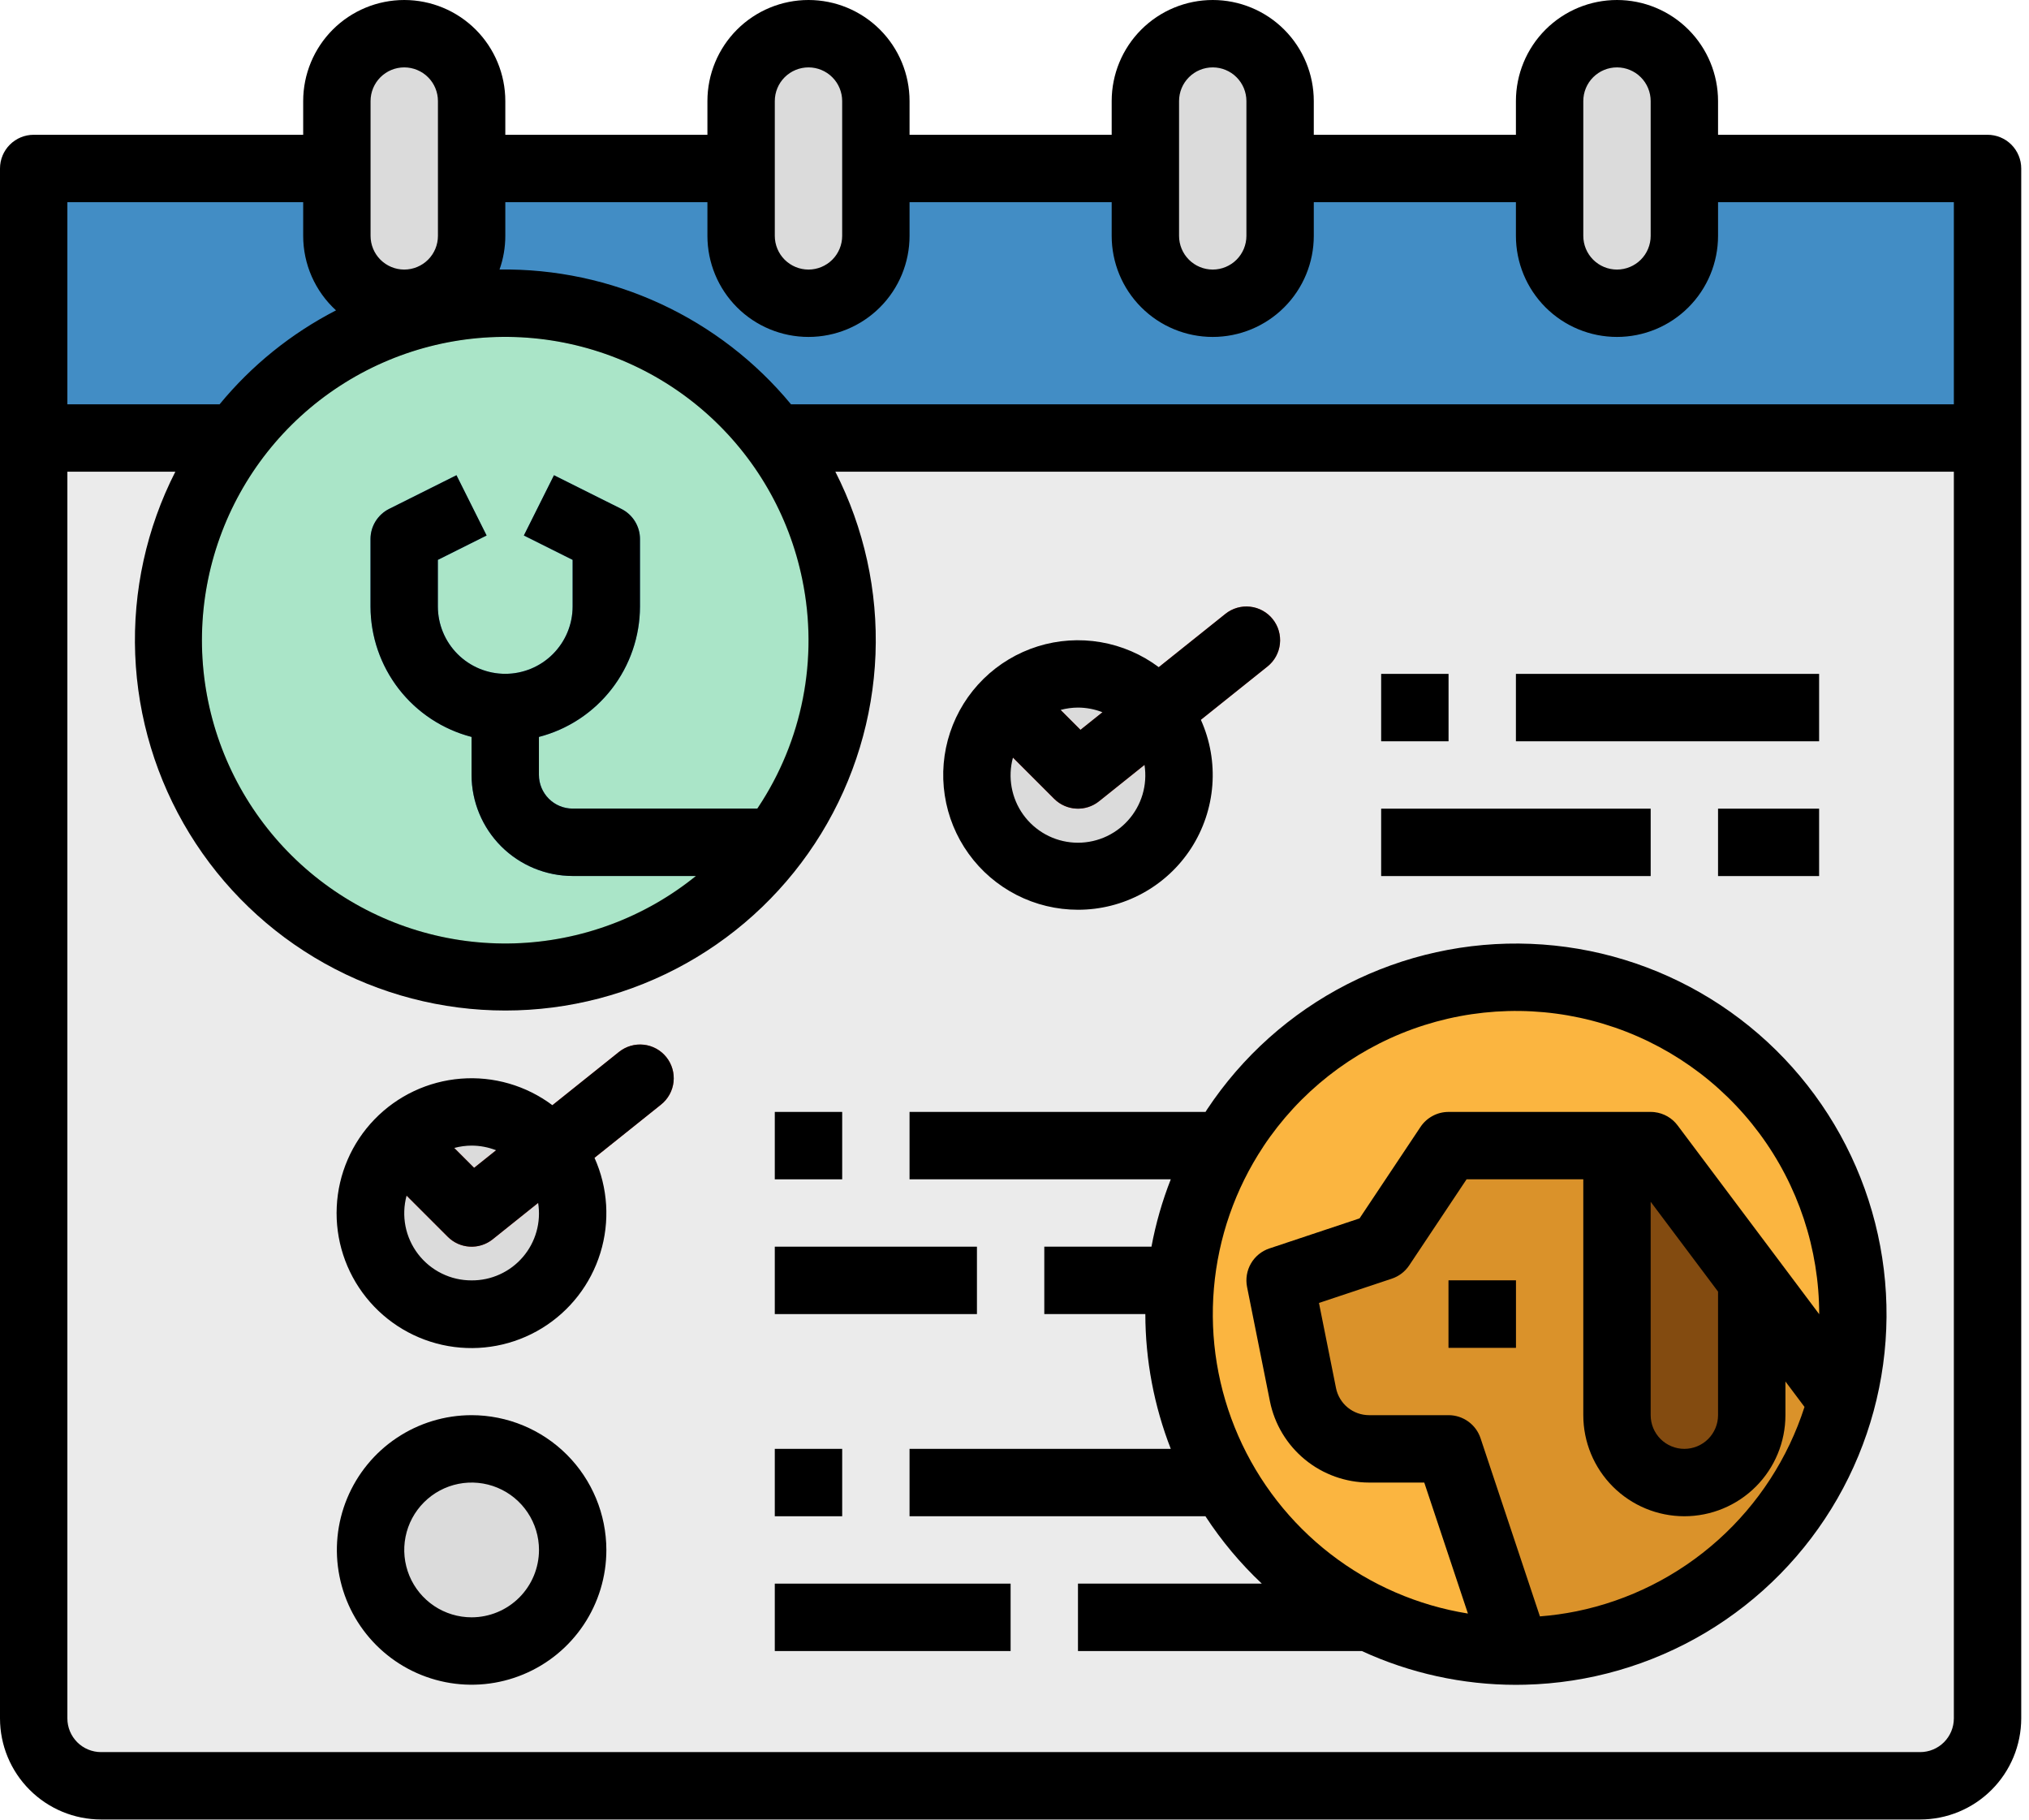
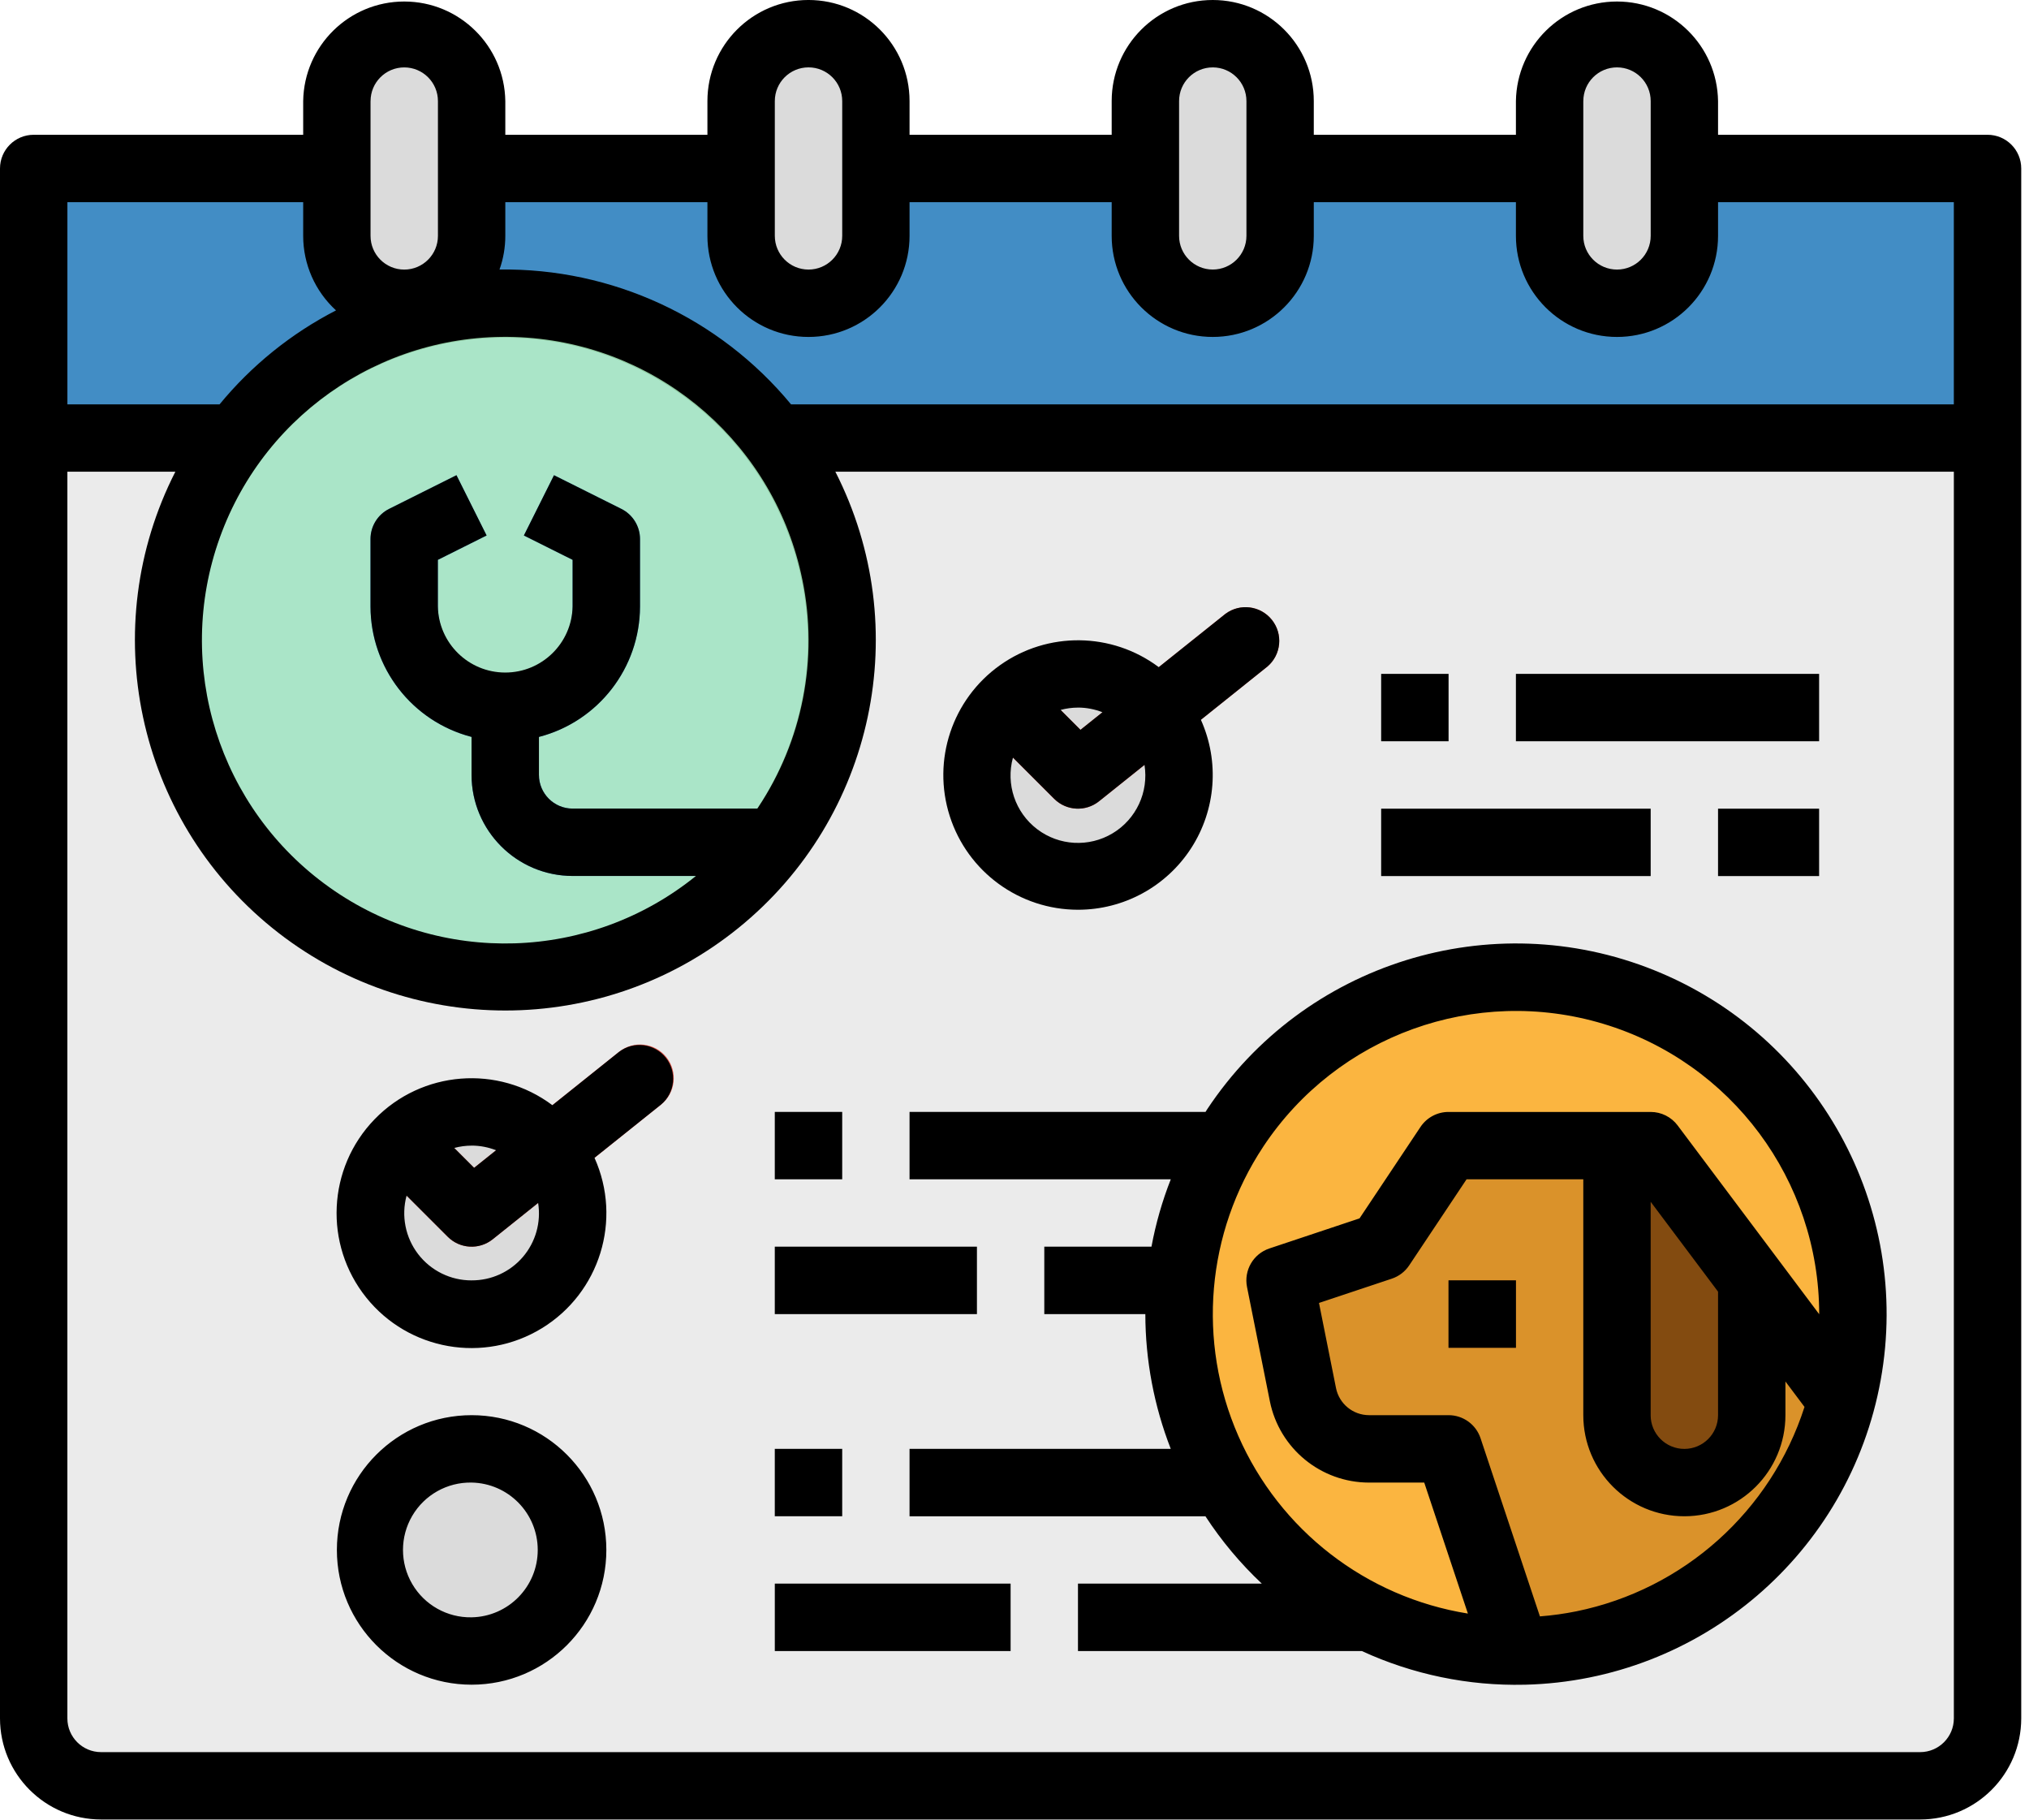
- <svg xmlns="http://www.w3.org/2000/svg" width="87" height="78" viewBox="0 0 87 78" fill="none">
-   <path d="M1.444 7.222H85.222V73.667C85.222 74.433 84.918 75.168 84.376 75.709C83.834 76.251 83.1 76.555 82.333 76.555H4.333C3.567 76.555 2.832 76.251 2.291 75.709C1.749 75.168 1.444 74.433 1.444 73.667V7.222Z" fill="#EBEBEB" />
-   <path d="M1.444 7.222H85.222V18.778H1.444V7.222Z" fill="#428DC5" />
-   <path d="M34.174 34.663C33.566 35.714 32.83 36.684 31.982 37.552C29.41 40.178 25.935 41.726 22.263 41.88C18.59 42.034 14.998 40.783 12.215 38.382C9.432 35.981 7.669 32.609 7.285 28.954C6.9 25.299 7.922 21.635 10.144 18.707C12.366 15.779 15.619 13.807 19.243 13.193C22.867 12.58 26.589 13.37 29.65 15.403C32.712 17.436 34.884 20.559 35.725 24.138C36.565 27.716 36.01 31.48 34.174 34.663Z" fill="#8DC79D" />
-   <path d="M32.919 33.939C32.372 34.884 31.71 35.757 30.947 36.538C28.634 38.9 25.507 40.293 22.203 40.432C18.899 40.57 15.667 39.445 13.163 37.285C10.66 35.124 9.074 32.091 8.727 28.803C8.381 25.514 9.301 22.217 11.3 19.583C13.299 16.949 16.226 15.175 19.486 14.623C22.747 14.07 26.095 14.781 28.849 16.61C31.604 18.44 33.559 21.25 34.315 24.469C35.071 27.688 34.572 31.074 32.919 33.939H32.919Z" fill="#AAE5C8" />
-   <path d="M34.174 34.663C33.566 35.714 32.83 36.684 31.982 37.552H24.552C23.403 37.551 22.302 37.094 21.489 36.282C20.677 35.469 20.22 34.368 20.219 33.219V30.33H23.108V33.219C23.108 33.602 23.26 33.969 23.531 34.24C23.802 34.511 24.169 34.663 24.552 34.663H34.174Z" fill="#428DC5" />
-   <path d="M20.222 56.333C22.616 56.333 24.556 54.393 24.556 52C24.556 49.607 22.616 47.667 20.222 47.667C17.829 47.667 15.889 49.607 15.889 52C15.889 54.393 17.829 56.333 20.222 56.333Z" fill="#DBDBDB" />
-   <path d="M20.222 70.778C22.616 70.778 24.556 68.838 24.556 66.444C24.556 64.051 22.616 62.111 20.222 62.111C17.829 62.111 15.889 64.051 15.889 66.444C15.889 68.838 17.829 70.778 20.222 70.778Z" fill="#DBDBDB" />
-   <path d="M20.222 53.444C20.032 53.445 19.844 53.407 19.669 53.335C19.494 53.262 19.334 53.156 19.2 53.021L16.311 50.133C16.041 49.862 15.888 49.494 15.888 49.111C15.888 48.728 16.041 48.361 16.311 48.09C16.582 47.819 16.95 47.667 17.333 47.667C17.716 47.667 18.083 47.819 18.354 48.09L20.329 50.064L26.542 45.094C26.841 44.855 27.223 44.744 27.604 44.786C27.984 44.828 28.333 45.02 28.572 45.319C28.812 45.619 28.922 46.001 28.88 46.381C28.838 46.762 28.646 47.111 28.347 47.35L21.125 53.128C20.869 53.333 20.55 53.445 20.222 53.444Z" fill="#DC4D41" />
-   <path d="M33.222 47.667H36.111V50.556H33.222V47.667Z" fill="#DBDBDB" />
-   <path d="M39 47.667H54.889V50.556H39V47.667Z" fill="#DBDBDB" />
-   <path d="M33.222 53.444H41.889V56.333H33.222V53.444Z" fill="#DBDBDB" />
-   <path d="M44.778 53.444H53.444V56.333H44.778V53.444Z" fill="#DBDBDB" />
-   <path d="M46.222 37.556C48.615 37.556 50.556 35.615 50.556 33.222C50.556 30.829 48.615 28.889 46.222 28.889C43.829 28.889 41.889 30.829 41.889 33.222C41.889 35.615 43.829 37.556 46.222 37.556Z" fill="#DBDBDB" />
-   <path d="M46.222 34.667C46.032 34.667 45.844 34.63 45.669 34.557C45.494 34.484 45.334 34.378 45.2 34.244L42.312 31.355C42.041 31.084 41.888 30.716 41.888 30.333C41.888 29.95 42.041 29.583 42.312 29.312C42.582 29.041 42.95 28.889 43.333 28.889C43.716 28.889 44.083 29.041 44.354 29.312L46.329 31.287L52.542 26.317C52.841 26.077 53.223 25.966 53.604 26.009C53.984 26.051 54.333 26.242 54.572 26.542C54.812 26.841 54.922 27.223 54.88 27.604C54.838 27.985 54.646 28.333 54.347 28.572L47.125 34.35C46.869 34.555 46.55 34.667 46.222 34.667Z" fill="#DC4D41" />
-   <path d="M59.222 28.889H62.111V31.778H59.222V28.889Z" fill="#DBDBDB" />
-   <path d="M65 28.889H78V31.778H65V28.889Z" fill="#DBDBDB" />
-   <path d="M59.222 34.667H70.778V37.556H59.222V34.667Z" fill="#DBDBDB" />
-   <path d="M73.667 34.667H78V37.556H73.667V34.667Z" fill="#DBDBDB" />
-   <path d="M33.222 62.111H36.111V65H33.222V62.111Z" fill="#DBDBDB" />
-   <path d="M39 62.111H54.889V65H39V62.111Z" fill="#DBDBDB" />
-   <path d="M33.222 67.889H43.333V70.778H33.222V67.889Z" fill="#DBDBDB" />
-   <path d="M46.222 67.889H65V70.778H46.222V67.889Z" fill="#DBDBDB" />
-   <path d="M37.556 4.333C37.556 2.738 36.262 1.444 34.667 1.444C33.071 1.444 31.778 2.738 31.778 4.333V10.111C31.778 11.707 33.071 13 34.667 13C36.262 13 37.556 11.707 37.556 10.111V4.333Z" fill="#DBDBDB" />
-   <path d="M20.222 4.333C20.222 2.738 18.929 1.444 17.333 1.444C15.738 1.444 14.444 2.738 14.444 4.333V10.111C14.444 11.707 15.738 13 17.333 13C18.929 13 20.222 11.707 20.222 10.111V4.333Z" fill="#DBDBDB" />
-   <path d="M54.889 4.333C54.889 2.738 53.596 1.444 52 1.444C50.404 1.444 49.111 2.738 49.111 4.333V10.111C49.111 11.707 50.404 13 52 13C53.596 13 54.889 11.707 54.889 10.111V4.333Z" fill="#DBDBDB" />
-   <path d="M72.222 4.333C72.222 2.738 70.929 1.444 69.333 1.444C67.738 1.444 66.445 2.738 66.445 4.333V10.111C66.445 11.707 67.738 13 69.333 13C70.929 13 72.222 11.707 72.222 10.111V4.333Z" fill="#DBDBDB" />
-   <path d="M78.97 60.033C78.065 63.462 75.93 66.438 72.973 68.395C70.016 70.353 66.443 71.154 62.933 70.648C59.423 70.141 56.222 68.362 53.939 65.649C51.656 62.935 50.45 59.477 50.551 55.932C50.653 52.387 52.054 49.004 54.488 46.425C56.922 43.846 60.22 42.252 63.753 41.947C67.286 41.642 70.808 42.646 73.648 44.769C76.489 46.892 78.45 49.986 79.157 53.461C79.601 55.637 79.537 57.886 78.97 60.033Z" fill="#FBB540" />
-   <path d="M78.97 60.033C78.166 63.049 76.41 65.724 73.963 67.66C71.515 69.597 68.508 70.69 65.388 70.778H65L62.111 62.111H58.702C58.034 62.112 57.387 61.88 56.87 61.457C56.354 61.034 56 60.444 55.869 59.789L54.889 54.889L59.222 53.444L62.111 49.111H70.778L78.97 60.033Z" fill="#DA922A" />
-   <path d="M75.111 54.889V60.667C75.111 61.433 74.807 62.168 74.265 62.709C73.723 63.251 72.988 63.556 72.222 63.556C71.456 63.556 70.721 63.251 70.18 62.709C69.638 62.168 69.333 61.433 69.333 60.667V49.111H70.778L75.111 54.889Z" fill="#834B10" />
-   <path d="M62.111 54.889H65V57.778H62.111V54.889Z" fill="#834B10" />
-   <path d="M21.664 31.775C20.132 31.773 18.663 31.164 17.58 30.081C16.497 28.997 15.888 27.529 15.886 25.997V23.108C15.886 22.84 15.961 22.577 16.102 22.349C16.243 22.121 16.445 21.936 16.684 21.816L19.573 20.372L20.865 22.956L18.775 24.001V25.997C18.775 26.763 19.079 27.498 19.621 28.04C20.163 28.582 20.898 28.886 21.664 28.886C22.43 28.886 23.165 28.582 23.706 28.04C24.248 27.498 24.553 26.763 24.553 25.997V24.001L22.462 22.956L23.754 20.372L26.643 21.816C26.883 21.936 27.085 22.121 27.226 22.349C27.367 22.577 27.442 22.84 27.442 23.108V25.997C27.44 27.529 26.831 28.997 25.747 30.081C24.664 31.164 23.196 31.773 21.664 31.775Z" fill="#4799CF" />
-   <path d="M85.222 5.778H73.667V4.333C73.667 3.184 73.21 2.082 72.397 1.269C71.585 0.457 70.483 0 69.333 0C68.184 0 67.082 0.457 66.269 1.269C65.457 2.082 65 3.184 65 4.333V5.778H56.333V4.333C56.333 3.184 55.877 2.082 55.064 1.269C54.252 0.457 53.149 0 52 0C50.851 0 49.748 0.457 48.936 1.269C48.123 2.082 47.667 3.184 47.667 4.333V5.778H39V4.333C39 3.184 38.544 2.082 37.731 1.269C36.918 0.457 35.816 0 34.667 0C33.517 0 32.415 0.457 31.602 1.269C30.79 2.082 30.333 3.184 30.333 4.333V5.778H21.667V4.333C21.667 3.184 21.21 2.082 20.398 1.269C19.585 0.457 18.483 0 17.333 0C16.184 0 15.082 0.457 14.269 1.269C13.457 2.082 13 3.184 13 4.333V5.778H1.444C1.061 5.778 0.694 5.93 0.423 6.201C0.152 6.472 0 6.839 0 7.222V73.667C0.001 74.816 0.458 75.917 1.271 76.729C2.083 77.542 3.184 77.999 4.333 78H82.333C83.482 77.999 84.584 77.542 85.396 76.729C86.208 75.917 86.665 74.816 86.667 73.667V7.222C86.667 6.839 86.514 6.472 86.244 6.201C85.973 5.93 85.605 5.778 85.222 5.778ZM67.889 4.333C67.889 3.95 68.041 3.583 68.312 3.312C68.583 3.041 68.95 2.889 69.333 2.889C69.716 2.889 70.084 3.041 70.355 3.312C70.626 3.583 70.778 3.95 70.778 4.333V10.111C70.778 10.494 70.626 10.862 70.355 11.133C70.084 11.403 69.716 11.556 69.333 11.556C68.95 11.556 68.583 11.403 68.312 11.133C68.041 10.862 67.889 10.494 67.889 10.111V4.333ZM50.556 4.333C50.556 3.95 50.708 3.583 50.979 3.312C51.249 3.041 51.617 2.889 52 2.889C52.383 2.889 52.751 3.041 53.021 3.312C53.292 3.583 53.444 3.95 53.444 4.333V10.111C53.444 10.494 53.292 10.862 53.021 11.133C52.751 11.403 52.383 11.556 52 11.556C51.617 11.556 51.249 11.403 50.979 11.133C50.708 10.862 50.556 10.494 50.556 10.111V4.333ZM33.222 4.333C33.222 3.95 33.374 3.583 33.645 3.312C33.916 3.041 34.284 2.889 34.667 2.889C35.05 2.889 35.417 3.041 35.688 3.312C35.959 3.583 36.111 3.95 36.111 4.333V10.111C36.111 10.494 35.959 10.862 35.688 11.133C35.417 11.403 35.05 11.556 34.667 11.556C34.284 11.556 33.916 11.403 33.645 11.133C33.374 10.862 33.222 10.494 33.222 10.111V4.333ZM34.404 24.854C34.748 26.527 34.758 28.251 34.431 29.927C34.105 31.604 33.449 33.199 32.502 34.62C32.492 34.635 32.481 34.649 32.472 34.664H24.553C24.17 34.663 23.803 34.511 23.532 34.24C23.261 33.969 23.109 33.602 23.108 33.219V31.592C24.348 31.27 25.445 30.547 26.23 29.534C27.014 28.522 27.44 27.278 27.442 25.997V23.108C27.442 22.84 27.367 22.577 27.226 22.349C27.085 22.121 26.883 21.936 26.643 21.816L23.754 20.372L22.462 22.956L24.553 24.001V25.997C24.553 26.763 24.248 27.498 23.706 28.04C23.165 28.582 22.43 28.886 21.664 28.886C20.898 28.886 20.163 28.582 19.621 28.04C19.079 27.498 18.775 26.763 18.775 25.997V24.001L20.865 22.956L19.573 20.372L16.684 21.816C16.445 21.936 16.243 22.121 16.102 22.349C15.961 22.577 15.886 22.84 15.886 23.108V25.997C15.888 27.278 16.314 28.522 17.098 29.534C17.882 30.546 18.98 31.27 20.219 31.592V33.219C20.221 34.368 20.678 35.47 21.49 36.282C22.302 37.094 23.404 37.551 24.553 37.553H29.841C27.635 39.338 24.905 40.352 22.069 40.441C19.232 40.53 16.444 39.688 14.131 38.044C11.817 36.401 10.105 34.045 9.255 31.338C8.406 28.63 8.465 25.719 9.425 23.048C10.384 20.377 12.191 18.094 14.57 16.546C16.949 14.998 19.769 14.271 22.599 14.476C25.43 14.681 28.116 15.806 30.247 17.679C32.378 19.553 33.838 22.073 34.404 24.854ZM15.889 4.333C15.889 3.95 16.041 3.583 16.312 3.312C16.583 3.041 16.95 2.889 17.333 2.889C17.716 2.889 18.084 3.041 18.355 3.312C18.626 3.583 18.778 3.95 18.778 4.333V10.111C18.778 10.494 18.626 10.862 18.355 11.133C18.084 11.403 17.716 11.556 17.333 11.556C16.95 11.556 16.583 11.403 16.312 11.133C16.041 10.862 15.889 10.494 15.889 10.111V4.333ZM2.889 8.667H13V10.111C13 10.712 13.125 11.306 13.367 11.856C13.61 12.406 13.964 12.9 14.408 13.305C12.487 14.293 10.788 15.664 9.415 17.333H2.889V8.667ZM83.778 73.667C83.777 74.05 83.625 74.417 83.354 74.688C83.083 74.958 82.716 75.111 82.333 75.111H4.333C3.95 75.111 3.583 74.958 3.312 74.688C3.042 74.417 2.889 74.05 2.889 73.667V20.222H7.518C6.284 22.644 5.691 25.341 5.797 28.057C5.904 30.773 6.705 33.416 8.125 35.734C9.545 38.051 11.535 39.966 13.907 41.294C16.278 42.622 18.951 43.32 21.669 43.32C24.386 43.32 27.059 42.622 29.43 41.294C31.802 39.966 33.792 38.051 35.212 35.734C36.632 33.416 37.433 30.773 37.54 28.057C37.646 25.341 37.053 22.644 35.819 20.222H83.778V73.667ZM83.778 17.333H33.918C32.4 15.497 30.488 14.024 28.325 13.024C26.162 12.024 23.802 11.521 21.419 11.554C21.583 11.091 21.667 10.603 21.667 10.111V8.667H30.333V10.111C30.333 11.26 30.79 12.363 31.602 13.175C32.415 13.988 33.517 14.444 34.667 14.444C35.816 14.444 36.918 13.988 37.731 13.175C38.544 12.363 39 11.26 39 10.111V8.667H47.667V10.111C47.667 11.26 48.123 12.363 48.936 13.175C49.748 13.988 50.851 14.444 52 14.444C53.149 14.444 54.252 13.988 55.064 13.175C55.877 12.363 56.333 11.26 56.333 10.111V8.667H65V10.111C65 11.26 65.457 12.363 66.269 13.175C67.082 13.988 68.184 14.444 69.333 14.444C70.483 14.444 71.585 13.988 72.397 13.175C73.21 12.363 73.667 11.26 73.667 10.111V8.667H83.778V17.333Z" fill="black" />
-   <path d="M49.373 53.444H44.778V56.333H49.11C49.113 58.31 49.483 60.269 50.201 62.111H39V65H51.687C52.376 66.056 53.187 67.025 54.105 67.889H46.222V70.778H58.392C60.464 71.732 62.717 72.226 64.998 72.227C65.121 72.227 65.244 72.225 65.367 72.222H65.388C68.119 72.156 70.786 71.387 73.133 69.989C75.479 68.591 77.426 66.612 78.785 64.243C80.144 61.874 80.869 59.194 80.891 56.463C80.912 53.732 80.229 51.041 78.908 48.651C77.586 46.261 75.671 44.251 73.347 42.817C71.022 41.382 68.368 40.571 65.638 40.462C62.909 40.352 60.198 40.949 57.767 42.192C55.335 43.436 53.265 45.286 51.756 47.562C51.734 47.597 51.714 47.632 51.691 47.667H39V50.556H50.201C49.834 51.49 49.556 52.457 49.373 53.444ZM67.591 69.076C67.075 69.18 66.553 69.252 66.029 69.293L63.483 61.654C63.387 61.366 63.203 61.116 62.956 60.939C62.71 60.762 62.414 60.666 62.111 60.667H58.702C58.368 60.666 58.045 60.55 57.787 60.339C57.529 60.127 57.352 59.833 57.286 59.506L56.555 55.856L59.679 54.815C59.984 54.713 60.246 54.513 60.424 54.246L62.884 50.556H67.889V60.667C67.889 61.816 68.345 62.918 69.158 63.731C69.971 64.543 71.073 65 72.222 65C73.371 65 74.474 64.543 75.286 63.731C76.099 62.918 76.556 61.816 76.556 60.667V59.222L77.374 60.313C76.667 62.511 75.389 64.48 73.669 66.02C71.95 67.56 69.852 68.615 67.591 69.076H67.591ZM70.778 60.667V51.519L70.813 51.565L73.667 55.37V60.667C73.667 61.05 73.514 61.417 73.244 61.688C72.973 61.959 72.605 62.111 72.222 62.111C71.839 62.111 71.472 61.959 71.201 61.688C70.93 61.417 70.778 61.05 70.778 60.667ZM54.164 49.158C55.708 46.829 57.959 45.06 60.587 44.111C63.214 43.163 66.077 43.085 68.752 43.891C71.426 44.696 73.77 46.342 75.437 48.584C77.103 50.825 78.003 53.544 78.004 56.338L71.933 48.245C71.816 48.088 71.668 47.957 71.498 47.859C71.329 47.762 71.141 47.7 70.947 47.677C70.891 47.67 70.834 47.667 70.778 47.667H62.111C61.873 47.667 61.639 47.725 61.43 47.838C61.22 47.95 61.041 48.112 60.909 48.31L58.295 52.231L54.431 53.519C54.097 53.63 53.816 53.859 53.639 54.164C53.462 54.468 53.403 54.827 53.472 55.172L54.452 60.071C54.65 61.053 55.181 61.936 55.956 62.571C56.73 63.206 57.701 63.554 58.702 63.556H61.07L62.942 69.171C60.795 68.826 58.769 67.949 57.049 66.619C55.329 65.289 53.971 63.549 53.097 61.557C52.224 59.566 51.864 57.388 52.051 55.222C52.237 53.056 52.964 50.971 54.165 49.159L54.164 49.158Z" fill="black" />
-   <path d="M20.222 60.667C19.079 60.667 17.962 61.006 17.012 61.641C16.062 62.275 15.322 63.178 14.884 64.234C14.447 65.289 14.332 66.451 14.556 67.572C14.778 68.692 15.329 69.722 16.137 70.53C16.945 71.338 17.974 71.888 19.095 72.111C20.216 72.334 21.378 72.22 22.433 71.782C23.489 71.345 24.391 70.605 25.026 69.654C25.661 68.704 26 67.587 26 66.445C25.998 64.913 25.389 63.444 24.306 62.361C23.223 61.278 21.754 60.669 20.222 60.667ZM20.222 69.333C19.651 69.333 19.092 69.164 18.617 68.847C18.142 68.529 17.772 68.078 17.553 67.55C17.335 67.022 17.277 66.441 17.389 65.881C17.5 65.321 17.776 64.806 18.18 64.402C18.584 63.998 19.098 63.723 19.659 63.611C20.219 63.5 20.8 63.557 21.328 63.776C21.856 63.994 22.307 64.365 22.624 64.84C22.942 65.315 23.111 65.873 23.111 66.445C23.11 67.21 22.806 67.945 22.264 68.486C21.722 69.028 20.988 69.332 20.222 69.333Z" fill="black" />
-   <path d="M26.542 45.094L23.686 47.379C22.559 46.534 21.163 46.13 19.76 46.241C18.357 46.352 17.042 46.971 16.062 47.982C15.082 48.993 14.505 50.327 14.439 51.733C14.372 53.14 14.821 54.522 15.701 55.621C16.581 56.72 17.831 57.461 19.218 57.704C20.605 57.947 22.033 57.676 23.234 56.941C24.435 56.207 25.327 55.059 25.742 53.714C26.158 52.369 26.069 50.918 25.491 49.634L28.347 47.35C28.646 47.111 28.838 46.762 28.88 46.381C28.922 46.001 28.812 45.619 28.572 45.319C28.333 45.02 27.984 44.828 27.604 44.786C27.223 44.744 26.841 44.855 26.542 45.094ZM20.222 49.111C20.581 49.112 20.937 49.179 21.271 49.311L20.329 50.064L19.477 49.212C19.72 49.146 19.97 49.112 20.222 49.111ZM20.222 54.889C19.779 54.891 19.341 54.79 18.943 54.594C18.545 54.399 18.198 54.114 17.928 53.763C17.658 53.411 17.473 53.002 17.387 52.567C17.302 52.132 17.318 51.683 17.434 51.255L19.201 53.021C19.452 53.273 19.787 53.422 20.142 53.442C20.497 53.462 20.847 53.35 21.124 53.128L23.074 51.567C23.14 51.979 23.116 52.4 23.002 52.801C22.889 53.202 22.69 53.573 22.418 53.889C22.147 54.205 21.81 54.459 21.43 54.631C21.051 54.804 20.639 54.892 20.222 54.889Z" fill="black" />
-   <path d="M62.111 54.889H65V57.778H62.111V54.889Z" fill="black" />
-   <path d="M33.222 47.667H36.111V50.556H33.222V47.667Z" fill="black" />
-   <path d="M33.222 53.444H41.889V56.333H33.222V53.444Z" fill="black" />
-   <path d="M46.222 39C47.187 39.001 48.136 38.76 48.983 38.299C49.831 37.838 50.55 37.173 51.074 36.363C51.597 35.553 51.91 34.625 51.983 33.663C52.056 32.701 51.887 31.736 51.491 30.857L54.347 28.572C54.646 28.333 54.838 27.985 54.88 27.604C54.922 27.223 54.812 26.841 54.572 26.542C54.454 26.393 54.307 26.27 54.141 26.179C53.975 26.087 53.792 26.029 53.604 26.009C53.223 25.966 52.841 26.077 52.542 26.317L49.686 28.601C48.953 28.052 48.101 27.685 47.199 27.53C46.297 27.375 45.37 27.436 44.497 27.709C43.623 27.983 42.827 28.459 42.173 29.101C41.52 29.742 41.029 30.529 40.739 31.398C40.45 32.266 40.371 33.191 40.51 34.096C40.648 35.001 40.999 35.86 41.535 36.602C42.07 37.345 42.775 37.949 43.59 38.366C44.404 38.783 45.307 39 46.222 39ZM46.222 30.333C46.581 30.334 46.937 30.402 47.271 30.533L46.329 31.287L45.477 30.434C45.72 30.368 45.97 30.334 46.222 30.333ZM43.434 32.477L45.201 34.244C45.452 34.495 45.787 34.645 46.142 34.664C46.497 34.684 46.847 34.572 47.124 34.35L49.074 32.79C49.141 33.215 49.112 33.65 48.989 34.063C48.866 34.476 48.652 34.856 48.363 35.175C48.074 35.495 47.718 35.746 47.319 35.91C46.921 36.073 46.491 36.146 46.061 36.122C45.631 36.098 45.211 35.979 44.834 35.772C44.456 35.565 44.129 35.276 43.877 34.927C43.625 34.578 43.455 34.176 43.378 33.752C43.301 33.328 43.32 32.893 43.434 32.477H43.434Z" fill="black" />
-   <path d="M59.222 28.889H62.111V31.778H59.222V28.889Z" fill="black" />
-   <path d="M65 28.889H78V31.778H65V28.889Z" fill="black" />
-   <path d="M59.222 34.667H70.778V37.556H59.222V34.667Z" fill="black" />
-   <path d="M73.667 34.667H78V37.556H73.667V34.667Z" fill="black" />
-   <path d="M33.222 62.111H36.111V65H33.222V62.111Z" fill="black" />
-   <path d="M33.222 67.889H43.333V70.778H33.222V67.889Z" fill="black" />
+ <svg xmlns="http://www.w3.org/2000/svg" width="87" height="78" fill="none">
+   <path d="M1.444 7.222h83.778v66.445a2.889 2.889 0 01-2.889 2.888h-78a2.89 2.89 0 01-2.889-2.888V7.222z" fill="#EBEBEB" />
+   <path d="M1.444 7.222h83.778v11.556H1.444V7.222z" fill="#428DC5" />
+   <path d="M34.174 34.663A14.452 14.452 0 119.139 20.22a14.452 14.452 0 0125.035 14.444z" fill="#8DC79D" />
+   <path d="M32.919 33.939a13.002 13.002 0 11-22.524-12.995 13.002 13.002 0 0122.524 12.995z" fill="#AAE5C8" />
+   <path d="M34.174 34.663a14.576 14.576 0 01-2.192 2.889h-7.43a4.338 4.338 0 01-4.333-4.333v-2.89h2.889v2.89a1.444 1.444 0 001.444 1.444h9.622z" fill="#428DC5" />
+   <path d="M20.222 56.333a4.333 4.333 0 100-8.666 4.333 4.333 0 000 8.666zM20.222 70.778a4.333 4.333 0 100-8.667 4.333 4.333 0 000 8.667z" fill="#DBDBDB" />
+   <path d="M20.222 53.444a1.442 1.442 0 01-1.022-.423l-2.889-2.889a1.444 1.444 0 112.043-2.042l1.975 1.974 6.213-4.97a1.444 1.444 0 111.805 2.256l-7.222 5.778a1.44 1.44 0 01-.903.316z" fill="#DC4D41" />
+   <path d="M33.222 47.667h2.89v2.889h-2.89v-2.89zM39 47.667h15.889v2.889H39v-2.89zM33.222 53.444h8.667v2.89h-8.667v-2.89zM44.778 53.444h8.666v2.89h-8.666v-2.89zM46.222 37.556a4.333 4.333 0 100-8.667 4.333 4.333 0 000 8.667z" fill="#DBDBDB" />
+   <path d="M46.222 34.667a1.44 1.44 0 01-1.022-.423l-2.889-2.89a1.444 1.444 0 112.043-2.042l1.975 1.975 6.213-4.97a1.445 1.445 0 011.805 2.255l-7.222 5.778a1.44 1.44 0 01-.903.317z" fill="#DC4D41" />
+   <path d="M59.222 28.889h2.89v2.889h-2.89v-2.89zM65 28.889h13v2.889H65v-2.89zM59.222 34.667h11.556v2.889H59.222v-2.89zM73.667 34.667H78v2.889h-4.333v-2.89zM33.222 62.11h2.89V65h-2.89v-2.89zM39 62.11h15.889V65H39v-2.89zM33.222 67.889h10.111v2.889h-10.11v-2.89zM46.222 67.889H65v2.889H46.222v-2.89zM37.556 4.333a2.889 2.889 0 00-5.778 0v5.778a2.889 2.889 0 105.778 0V4.333zM20.222 4.333a2.889 2.889 0 00-5.778 0v5.778a2.889 2.889 0 105.778 0V4.333zM54.889 4.333a2.889 2.889 0 00-5.778 0v5.778a2.889 2.889 0 105.778 0V4.333zM72.222 4.333a2.889 2.889 0 00-5.777 0v5.778a2.889 2.889 0 105.777 0V4.333z" fill="#DBDBDB" />
+   <path d="M78.97 60.033a14.45 14.45 0 11-27.945-7.376 14.45 14.45 0 0127.945 7.376z" fill="#FBB540" />
+   <path d="M78.97 60.033a14.476 14.476 0 01-13.582 10.745H65l-2.889-8.667h-3.409a2.887 2.887 0 01-2.833-2.322l-.98-4.9 4.333-1.445 2.89-4.333h8.666l8.192 10.922z" fill="#DA922A" />
+   <path d="M75.111 54.889v5.778a2.889 2.889 0 01-5.778 0V49.11h1.445l4.333 5.778zM62.111 54.889H65v2.889h-2.889v-2.89z" fill="#834B10" />
+   <path d="M21.664 31.775a5.784 5.784 0 01-5.778-5.778v-2.889a1.445 1.445 0 01.798-1.292l2.89-1.444 1.291 2.584L18.775 24v1.996a2.889 2.889 0 105.778 0v-1.996l-2.09-1.045 1.291-2.584 2.89 1.444a1.445 1.445 0 01.798 1.292v2.89a5.785 5.785 0 01-5.778 5.777z" fill="#4799CF" />
+   <path d="M85.222 5.778H73.667V4.333a4.334 4.334 0 00-8.667 0v1.445h-8.667V4.333a4.333 4.333 0 10-8.666 0v1.445H39V4.333a4.333 4.333 0 10-8.667 0v1.445h-8.666V4.333a4.334 4.334 0 00-8.667 0v1.445H1.444A1.444 1.444 0 000 7.222v66.445A4.338 4.338 0 004.333 78h78a4.338 4.338 0 004.334-4.333V7.222a1.444 1.444 0 00-1.445-1.444zM67.89 4.333a1.444 1.444 0 012.889 0v5.778a1.444 1.444 0 01-2.89 0V4.333zm-17.333 0a1.444 1.444 0 112.888 0v5.778a1.444 1.444 0 11-2.888 0V4.333zm-17.334 0a1.444 1.444 0 012.89 0v5.778a1.444 1.444 0 01-2.89 0V4.333zm1.182 20.52a12.914 12.914 0 01-1.902 9.767l-.03.044h-7.92a1.446 1.446 0 01-1.444-1.445v-1.627a5.788 5.788 0 004.334-5.595v-2.889a1.446 1.446 0 00-.799-1.292l-2.889-1.444-1.292 2.584L24.552 24v1.996a2.889 2.889 0 01-5.777 0v-1.996l2.09-1.045-1.292-2.584-2.889 1.444a1.445 1.445 0 00-.798 1.292v2.89a5.789 5.789 0 004.333 5.594v1.627a4.338 4.338 0 004.334 4.334h5.288a13.003 13.003 0 114.563-12.7zM15.889 4.334a1.444 1.444 0 012.889 0v5.778a1.444 1.444 0 01-2.89 0V4.333zm-13 4.334H13v1.444a4.323 4.323 0 001.408 3.194 15.863 15.863 0 00-4.993 4.028H2.89V8.667zm80.889 65a1.447 1.447 0 01-1.445 1.444h-78a1.446 1.446 0 01-1.444-1.444V20.222h4.63a15.883 15.883 0 1028.3 0h47.959v53.445zm0-56.334h-49.86a15.937 15.937 0 00-12.5-5.78c.165-.462.249-.95.249-1.442V8.667h8.666v1.444a4.333 4.333 0 008.667 0V8.667h8.667v1.444a4.333 4.333 0 108.666 0V8.667H65v1.444a4.333 4.333 0 008.667 0V8.667h10.11v8.666z" fill="#000" />
+   <path d="M49.373 53.444h-4.595v2.89h4.332a15.988 15.988 0 001.09 5.777H39v2.89h12.687a15.873 15.873 0 002.418 2.888h-7.883v2.889h12.17a15.812 15.812 0 006.975 1.444h.021a15.89 15.89 0 10-13.632-24.66c-.022.035-.042.07-.065.105H39v2.889h11.201a15.71 15.71 0 00-.828 2.889zm18.218 15.632c-.516.104-1.037.176-1.562.217l-2.546-7.639a1.444 1.444 0 00-1.372-.987h-3.409a1.447 1.447 0 01-1.416-1.161l-.73-3.65 3.123-1.041c.305-.102.567-.302.745-.57l2.46-3.69h5.005v10.112a4.333 4.333 0 108.667 0v-1.445l.818 1.091a13.007 13.007 0 01-9.783 8.763zm3.187-8.41V51.52l.035.046 2.854 3.806v5.296a1.444 1.444 0 01-2.89 0zM54.164 49.159a13.002 13.002 0 0123.84 7.18l-6.07-8.093a1.445 1.445 0 00-1.156-.578H62.11a1.444 1.444 0 00-1.202.643l-2.614 3.92-3.864 1.289a1.444 1.444 0 00-.96 1.653l.98 4.9a4.343 4.343 0 004.251 3.484h2.368l1.872 5.615a13 13 0 01-8.777-20.012v-.001zM20.222 60.667a5.777 5.777 0 100 11.554 5.777 5.777 0 000-11.554zm0 8.666a2.889 2.889 0 110-5.777 2.889 2.889 0 010 5.777zM26.542 45.094l-2.856 2.285a5.784 5.784 0 101.805 2.255l2.856-2.284a1.445 1.445 0 00-1.805-2.256zm-6.32 4.017c.36 0 .715.068 1.049.2l-.942.753-.852-.852c.243-.066.493-.1.745-.1zm0 5.778a2.88 2.88 0 01-2.788-3.634l1.767 1.766a1.445 1.445 0 001.923.107l1.95-1.56a2.869 2.869 0 01-2.852 3.32z" fill="#000" />
+   <path d="M62.111 54.889H65v2.889h-2.889v-2.89zM33.222 47.667h2.89v2.889h-2.89v-2.89zM33.222 53.444h8.667v2.89h-8.667v-2.89zM46.222 39a5.775 5.775 0 005.27-8.143l2.855-2.285a1.445 1.445 0 00-1.805-2.255L49.686 28.6A5.776 5.776 0 1046.222 39zm0-8.667c.36 0 .715.069 1.049.2l-.942.754-.852-.853c.243-.066.493-.1.745-.1zm-2.788 2.144l1.767 1.767a1.444 1.444 0 001.923.106l1.95-1.56a2.89 2.89 0 11-5.64-.313zM59.222 28.889h2.89v2.889h-2.89v-2.89zM65 28.889h13v2.889H65v-2.89zM59.222 34.667h11.556v2.889H59.222v-2.89zM73.667 34.667H78v2.889h-4.333v-2.89zM33.222 62.111h2.89V65h-2.89v-2.889zM33.222 67.889h10.111v2.889h-10.11v-2.89z" fill="#000" />
</svg>
